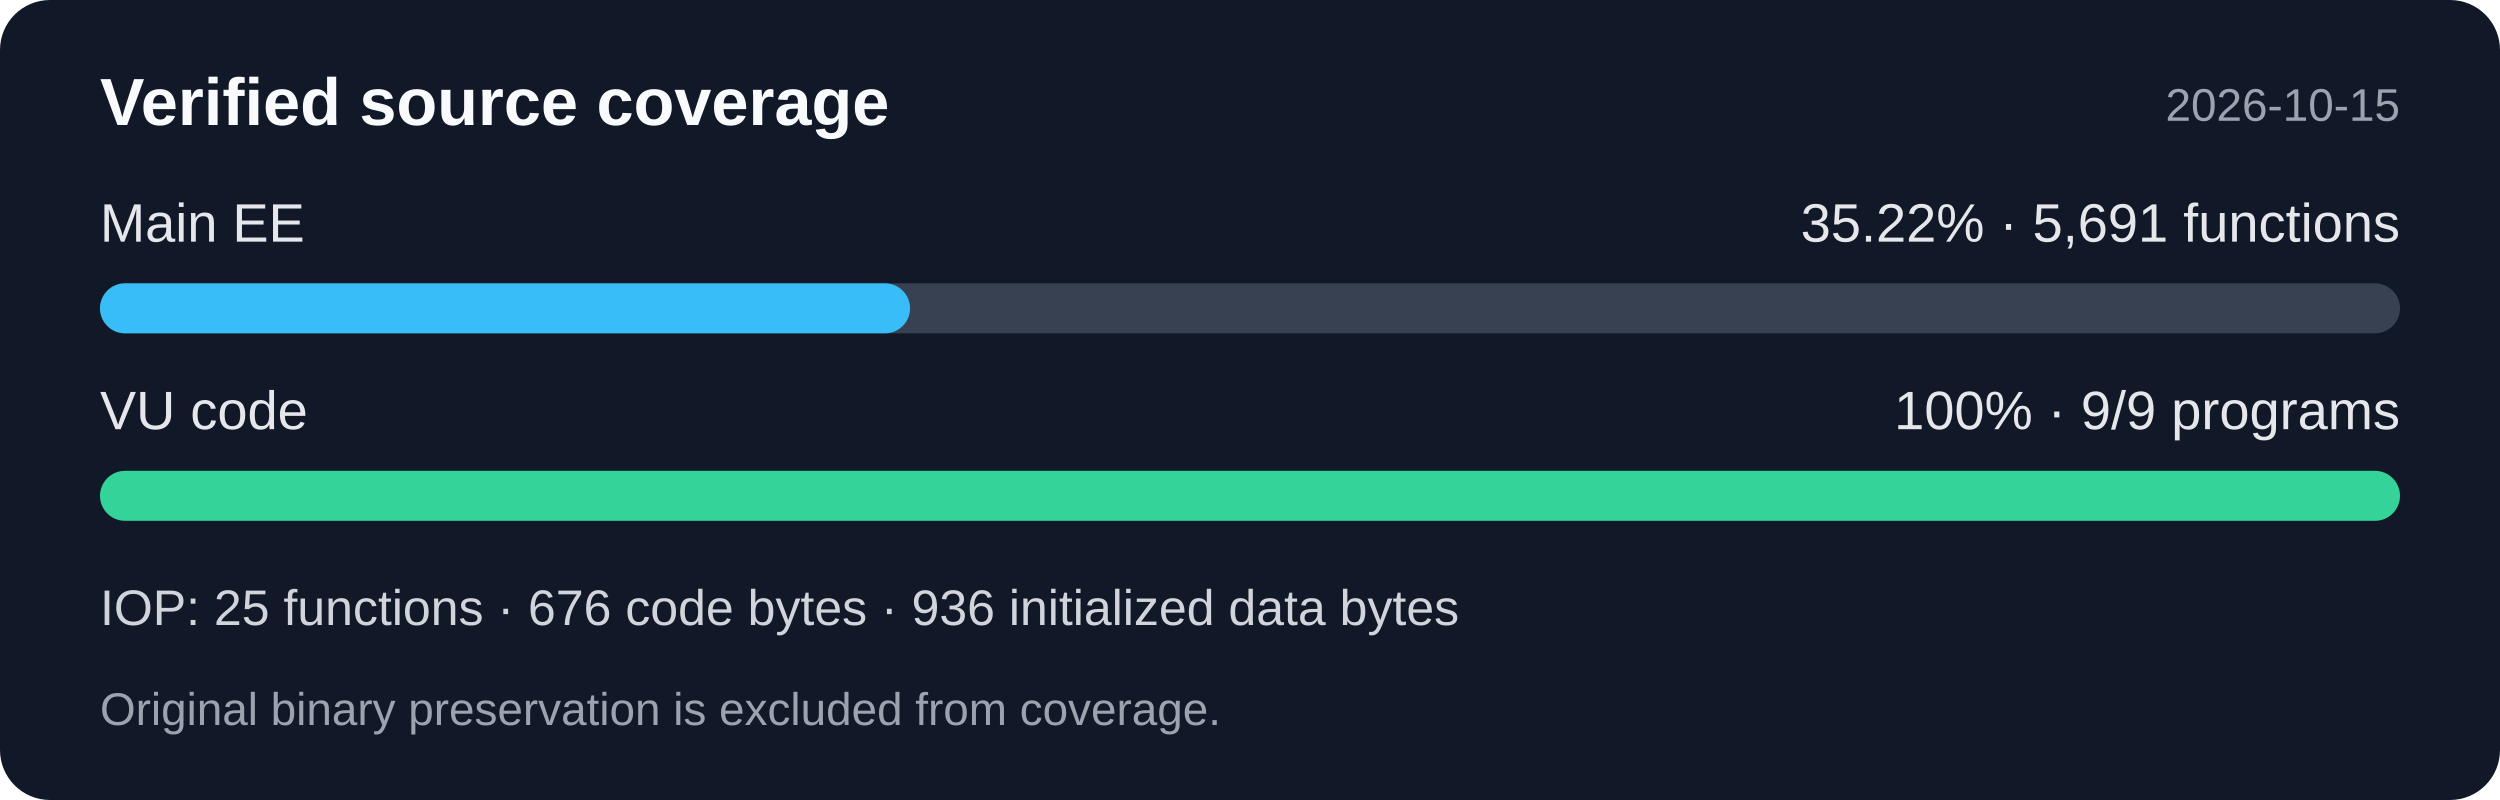
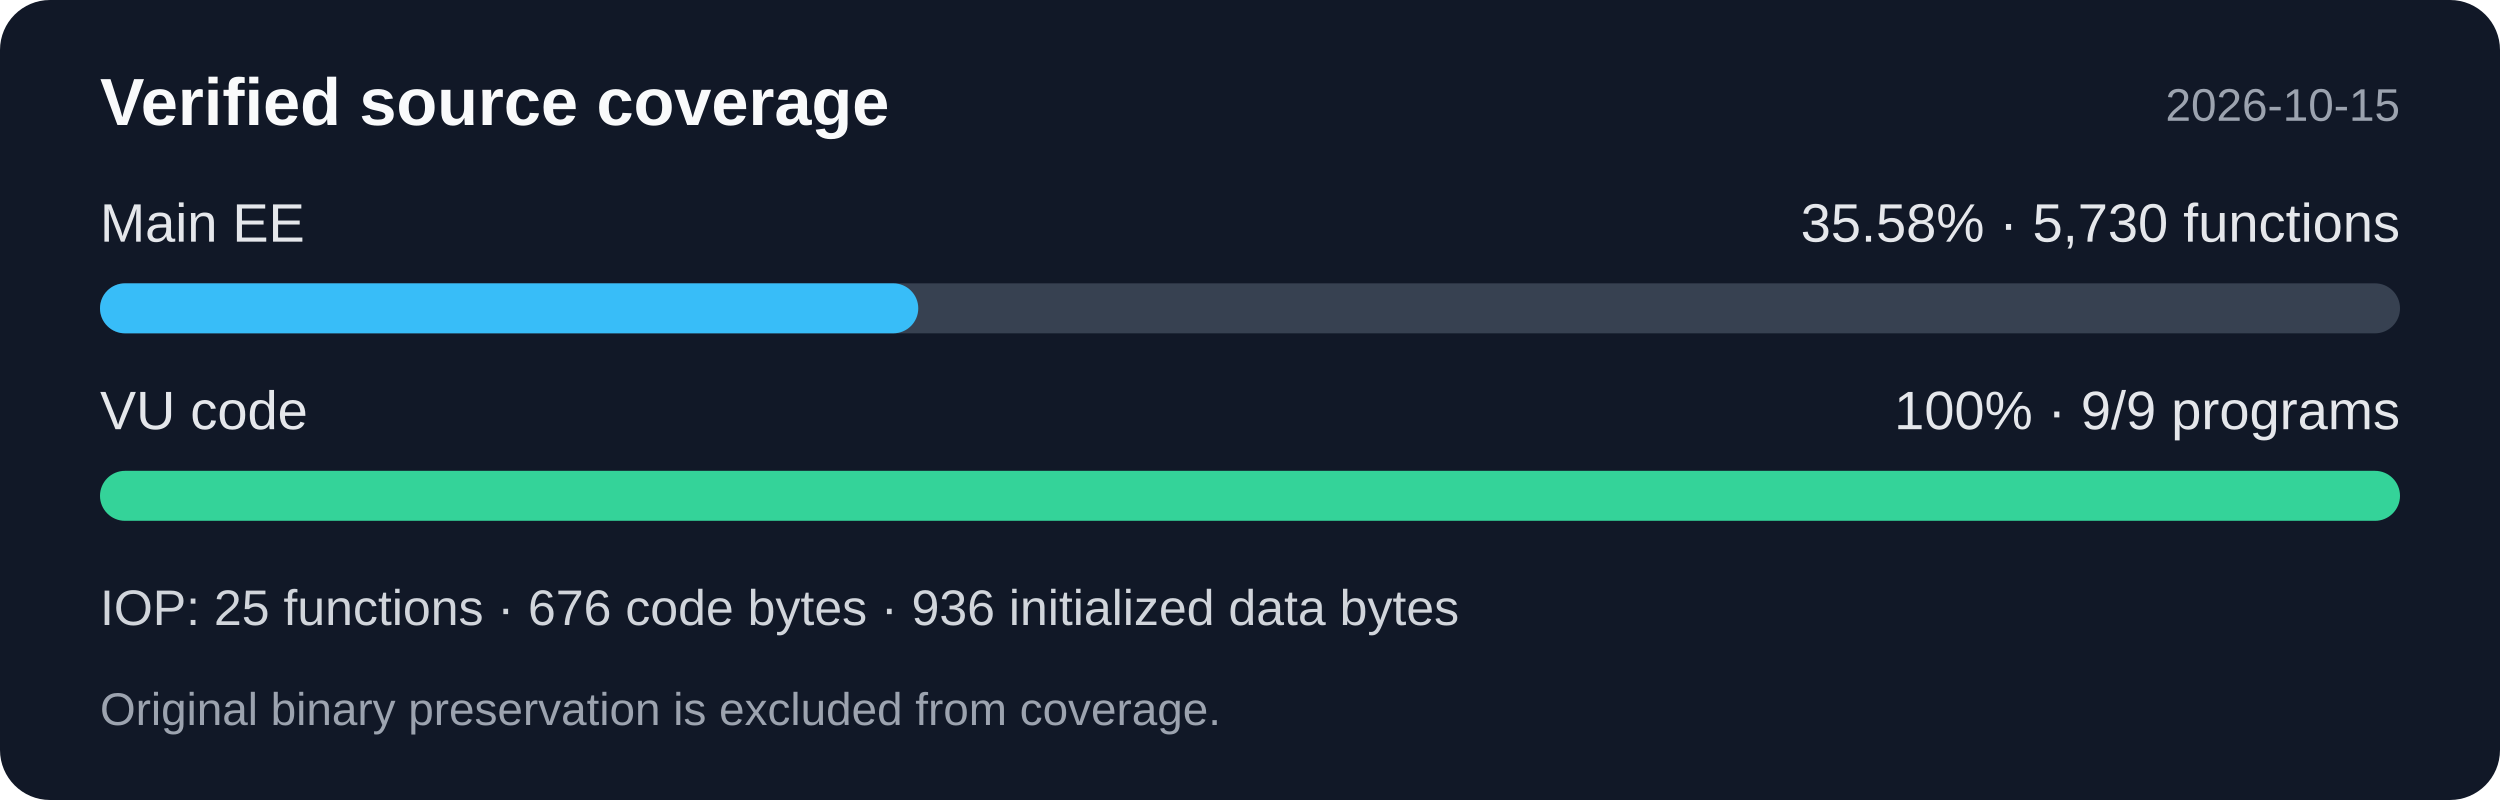
<svg xmlns="http://www.w3.org/2000/svg" width="600" height="192" viewBox="0 0 600 192" role="img" aria-labelledby="title desc">
  <rect width="600" height="192" rx="12" fill="#111827" />
  <g font-family="Segoe UI,Arial,sans-serif">
    <text x="24" y="30" fill="#f9fafb" font-size="16" font-weight="600">Verified source coverage</text>
    <text x="576" y="29" fill="#9ca3af" font-size="11" text-anchor="end">2026-10-15</text>
    <text x="24" y="58" fill="#e5e7eb" font-size="13">Main EE</text>
-     <text x="576" y="58" fill="#e5e7eb" font-size="13" text-anchor="end">35.22% · 5,691 functions</text>
+     <text x="576" y="58" fill="#e5e7eb" font-size="13" text-anchor="end">35.58% · 5,730 functions</text>
    <rect x="24" y="68" width="552" height="12" rx="6" fill="#374151" />
-     <rect x="24" y="68" width="194.412" height="12" rx="6" fill="#38bdf8" />
+     <rect x="24" y="68" width="196.385" height="12" rx="6" fill="#38bdf8" />
    <text x="24" y="103" fill="#e5e7eb" font-size="13">VU code</text>
    <text x="576" y="103" fill="#e5e7eb" font-size="13" text-anchor="end">100% · 9/9 programs</text>
    <rect x="24" y="113" width="552" height="12" rx="6" fill="#34d399" />
    <text x="24" y="150" fill="#d1d5db" font-size="12">IOP: 25 functions · 676 code bytes · 936 initialized data bytes</text>
    <text x="24" y="174" fill="#9ca3af" font-size="11">Original binary preservation is excluded from coverage.</text>
  </g>
</svg>
